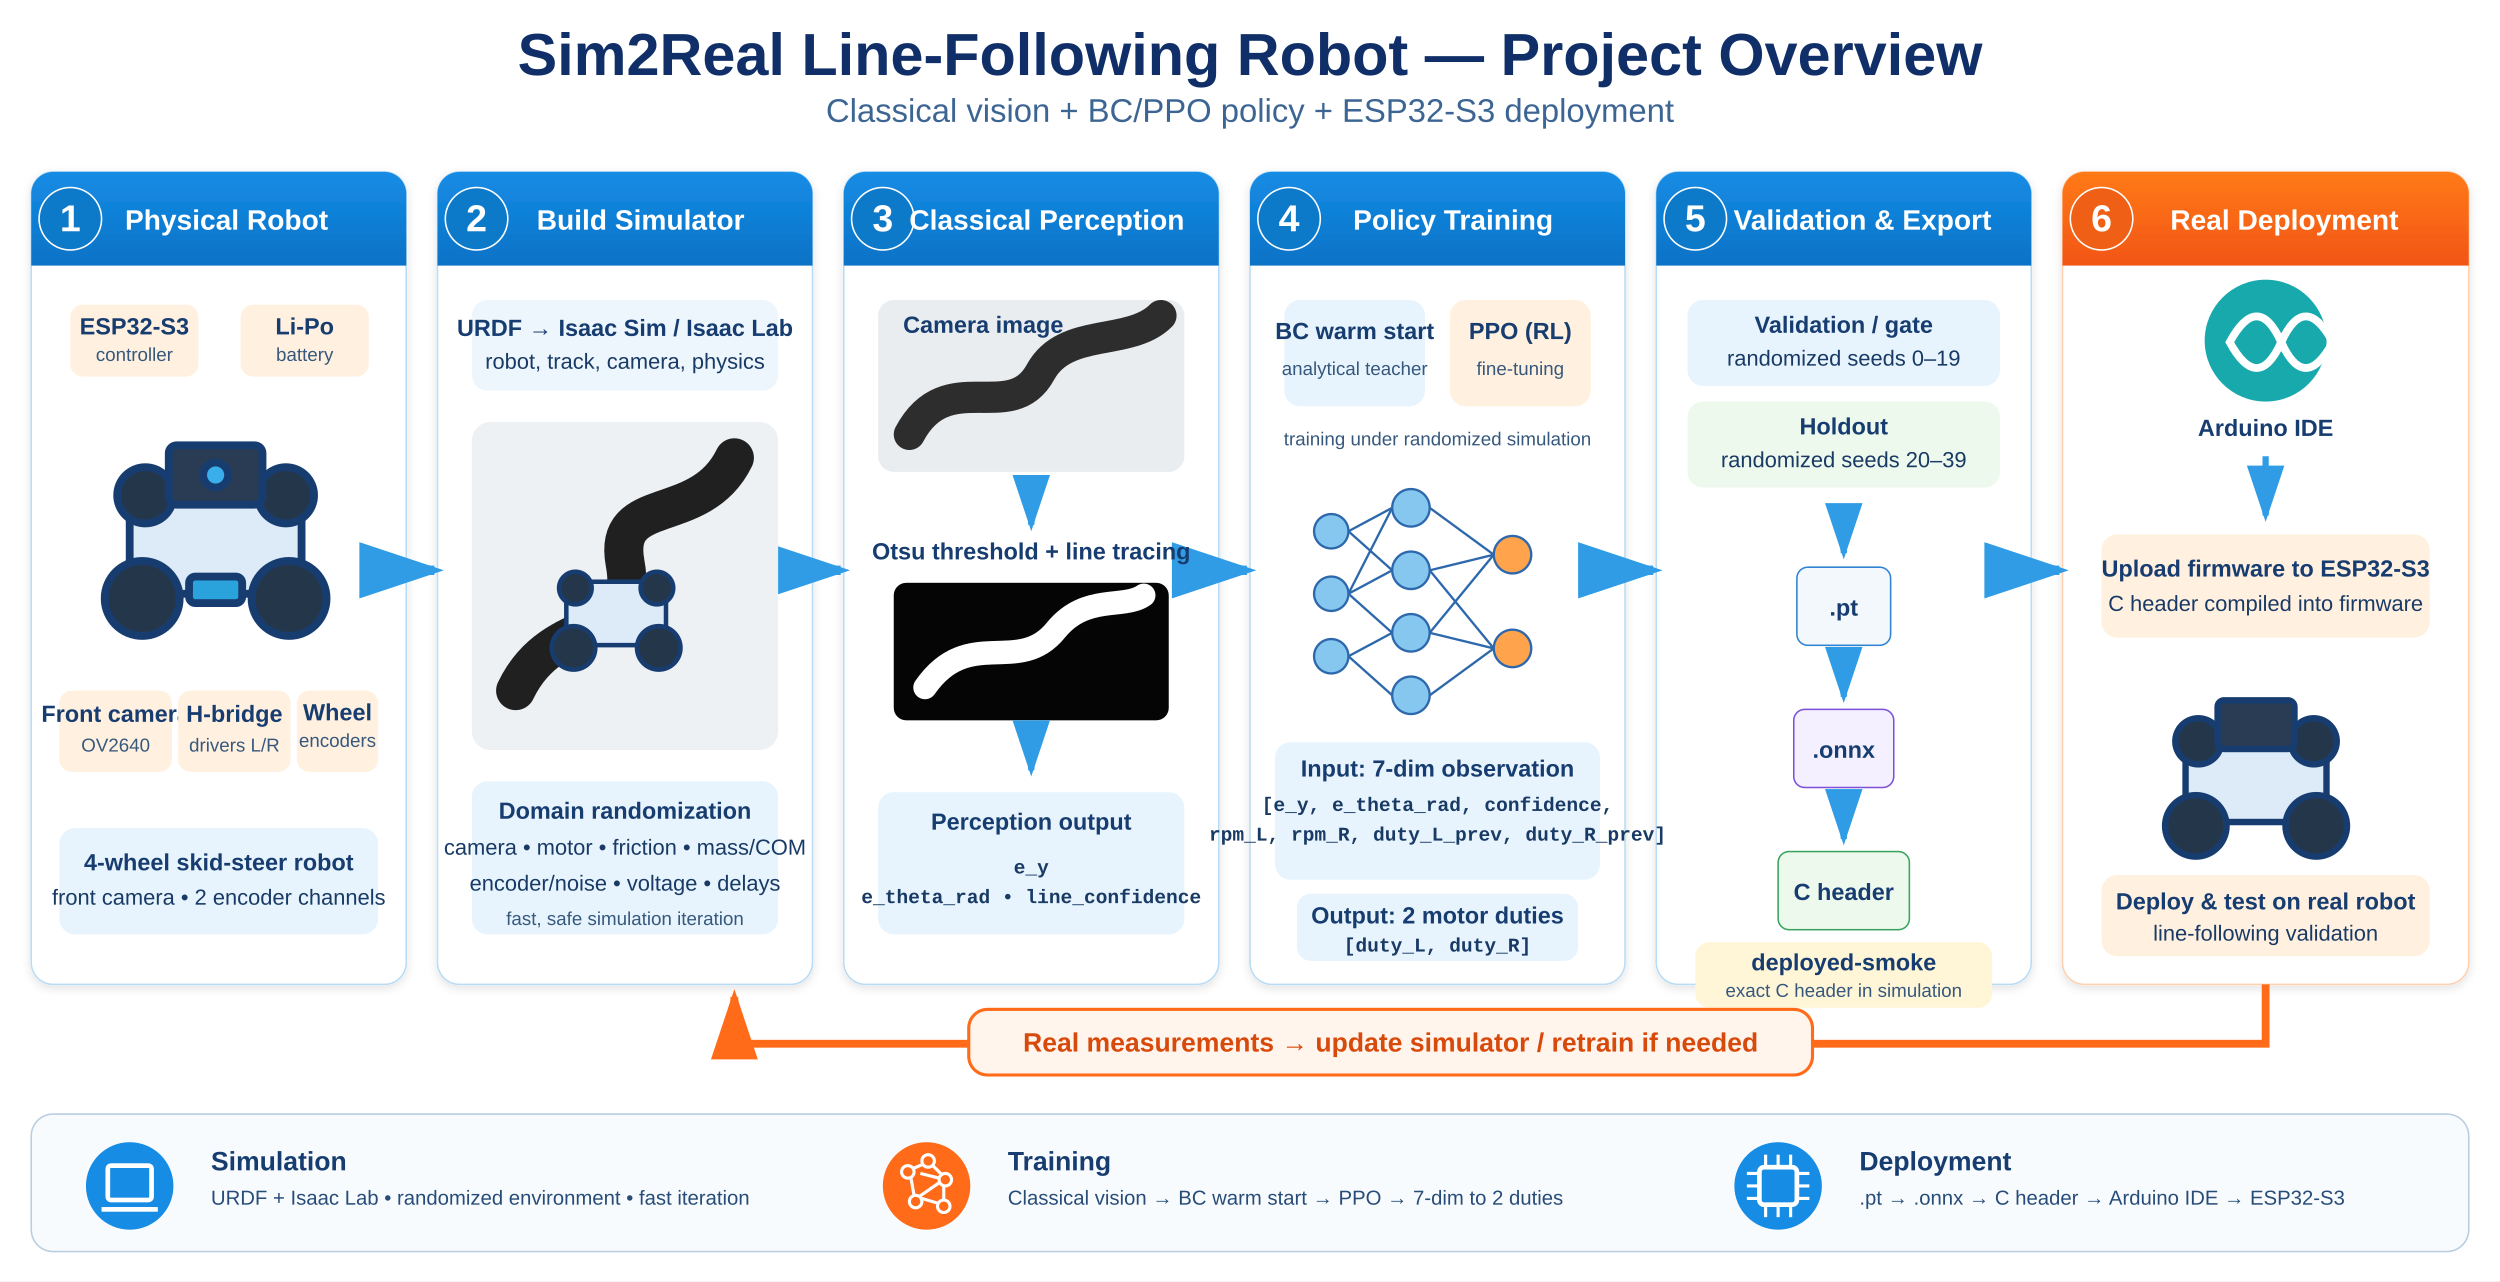
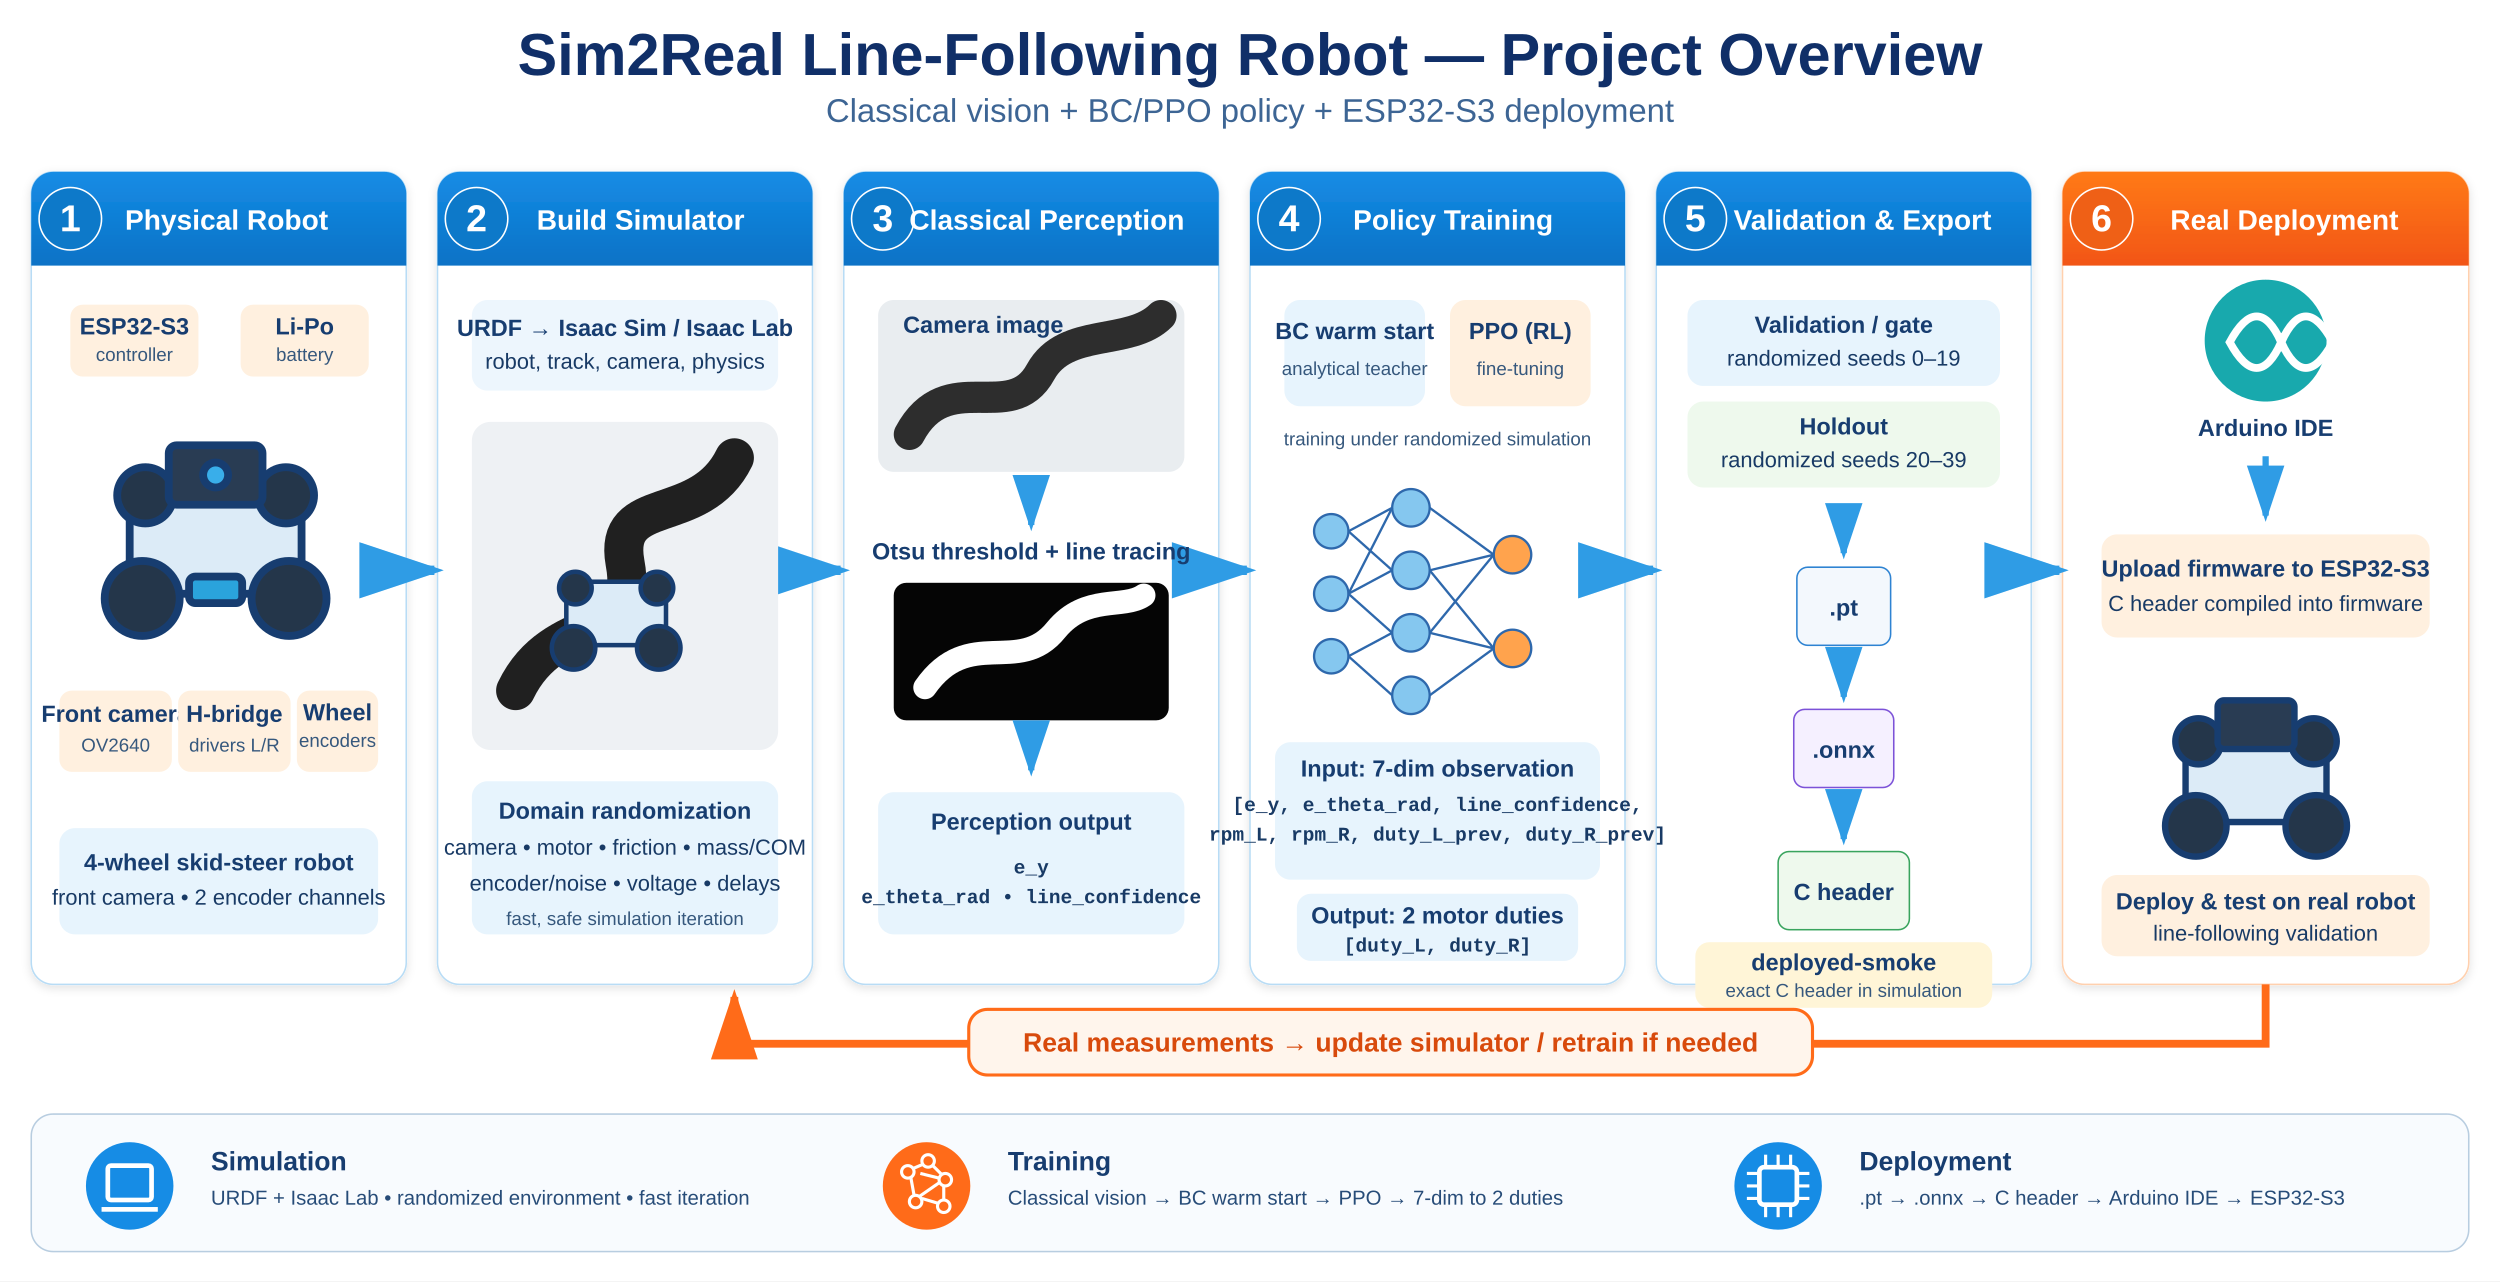
<svg xmlns="http://www.w3.org/2000/svg" width="1600" height="820" viewBox="0 0 1600 820">
  <defs>
    <linearGradient id="blue" x1="0" x2="0" y1="0" y2="1">
      <stop stop-color="#168ce5" />
      <stop offset="1" stop-color="#0872c6" />
    </linearGradient>
    <linearGradient id="orange" x1="0" x2="0" y1="0" y2="1">
      <stop stop-color="#ff7a18" />
      <stop offset="1" stop-color="#f25512" />
    </linearGradient>
    <filter id="shadow" x="-20%" y="-20%" width="140%" height="140%">
      <feDropShadow dx="0" dy="2" stdDeviation="3" flood-opacity=".12" />
    </filter>
    <marker id="arrow" markerWidth="10" markerHeight="10" refX="8" refY="3" orient="auto" markerUnits="strokeWidth">
      <path d="M0,0 L0,6 L9,3 z" fill="#2f9ce5" />
    </marker>
    <marker id="arrowOrange" markerWidth="10" markerHeight="10" refX="8" refY="3" orient="auto" markerUnits="strokeWidth">
      <path d="M0,0 L0,6 L9,3 z" fill="#ff6b19" />
    </marker>
    <style>
      .title{font:700 38px Arial,sans-serif;fill:#102f68}.sub{font:400 21px Arial,sans-serif;fill:#3d6594}
      .h{font:700 18px Arial,sans-serif;fill:white}.n{font:700 24px Arial,sans-serif;fill:white}
      .b{font:700 15px Arial,sans-serif;fill:#173d70}.t{font:400 14px Arial,sans-serif;fill:#183a65}.s{font:400 12px Arial,sans-serif;fill:#36587d}
      .mono{font:600 12.5px 'Courier New',monospace;fill:#183a65}.footH{font:700 17px Arial,sans-serif;fill:#173d70}.foot{font:400 13px Arial,sans-serif;fill:#274c78}
    </style>
  </defs>
  <rect width="1600" height="820" fill="#fff" />
  <text x="800" y="48" text-anchor="middle" class="title">Sim2Real Line-Following Robot — Project Overview</text>
  <text x="800" y="78" text-anchor="middle" class="sub">Classical vision + BC/PPO policy + ESP32-S3 deployment</text>
  <g filter="url(#shadow)">
    <g transform="translate(20,110)">
      <rect width="240" height="520" rx="14" fill="#fff" stroke="#b8dcf5" />
      <path d="M14 0h212a14 14 0 0 1 14 14v46H0V14A14 14 0 0 1 14 0" fill="url(#blue)" />
      <circle cx="25" cy="30" r="20" fill="#0f79c9" stroke="#fff" />
      <text x="25" y="38" text-anchor="middle" class="n">1</text>
      <text x="125" y="37" text-anchor="middle" class="h">Physical Robot</text>
    </g>
    <g transform="translate(280,110)">
      <rect width="240" height="520" rx="14" fill="#fff" stroke="#b8dcf5" />
      <path d="M14 0h212a14 14 0 0 1 14 14v46H0V14A14 14 0 0 1 14 0" fill="url(#blue)" />
      <circle cx="25" cy="30" r="20" fill="#0f79c9" stroke="#fff" />
      <text x="25" y="38" text-anchor="middle" class="n">2</text>
      <text x="130" y="37" text-anchor="middle" class="h">Build Simulator</text>
    </g>
    <g transform="translate(540,110)">
      <rect width="240" height="520" rx="14" fill="#fff" stroke="#b8dcf5" />
      <path d="M14 0h212a14 14 0 0 1 14 14v46H0V14A14 14 0 0 1 14 0" fill="url(#blue)" />
      <circle cx="25" cy="30" r="20" fill="#0f79c9" stroke="#fff" />
      <text x="25" y="38" text-anchor="middle" class="n">3</text>
      <text x="130" y="37" text-anchor="middle" class="h">Classical Perception</text>
    </g>
    <g transform="translate(800,110)">
      <rect width="240" height="520" rx="14" fill="#fff" stroke="#b8dcf5" />
      <path d="M14 0h212a14 14 0 0 1 14 14v46H0V14A14 14 0 0 1 14 0" fill="url(#blue)" />
      <circle cx="25" cy="30" r="20" fill="#0f79c9" stroke="#fff" />
      <text x="25" y="38" text-anchor="middle" class="n">4</text>
      <text x="130" y="37" text-anchor="middle" class="h">Policy Training</text>
    </g>
    <g transform="translate(1060,110)">
      <rect width="240" height="520" rx="14" fill="#fff" stroke="#b8dcf5" />
      <path d="M14 0h212a14 14 0 0 1 14 14v46H0V14A14 14 0 0 1 14 0" fill="url(#blue)" />
      <circle cx="25" cy="30" r="20" fill="#0f79c9" stroke="#fff" />
      <text x="25" y="38" text-anchor="middle" class="n">5</text>
      <text x="132" y="37" text-anchor="middle" class="h">Validation &amp; Export</text>
    </g>
    <g transform="translate(1320,110)">
      <rect width="260" height="520" rx="14" fill="#fff" stroke="#ffd0ae" />
      <path d="M14 0h232a14 14 0 0 1 14 14v46H0V14A14 14 0 0 1 14 0" fill="url(#orange)" />
      <circle cx="25" cy="30" r="20" fill="#ef6117" stroke="#fff" />
      <text x="25" y="38" text-anchor="middle" class="n">6</text>
      <text x="142" y="37" text-anchor="middle" class="h">Real Deployment</text>
    </g>
  </g>
  <g stroke="#2f9ce5" stroke-width="6" fill="none" marker-end="url(#arrow)">
    <path d="M260 365h18" />
    <path d="M520 365h18" />
    <path d="M780 365h18" />
    <path d="M1040 365h18" />
    <path d="M1300 365h18" />
  </g>
  <g transform="translate(20,110)">
    <rect x="25" y="85" width="82" height="46" rx="8" fill="#fff0df" />
    <text x="66" y="104" text-anchor="middle" class="b">ESP32-S3</text>
    <text x="66" y="121" text-anchor="middle" class="s">controller</text>
    <rect x="134" y="85" width="82" height="46" rx="8" fill="#fff0df" />
    <text x="175" y="104" text-anchor="middle" class="b">Li-Po</text>
    <text x="175" y="121" text-anchor="middle" class="s">battery</text>
    <g transform="translate(45,165)" stroke="#173d70" stroke-width="5" fill="#dcebf7">
      <rect x="18" y="35" width="110" height="70" rx="18" />
      <circle cx="26" cy="108" r="24" fill="#24364a" />
      <circle cx="120" cy="108" r="24" fill="#24364a" />
      <circle cx="28" cy="42" r="18" fill="#24364a" />
      <circle cx="118" cy="42" r="18" fill="#24364a" />
      <rect x="43" y="10" width="60" height="38" rx="5" fill="#293c53" />
      <circle cx="73" cy="29" r="8" fill="#39aeea" />
      <rect x="56" y="94" width="34" height="17" rx="4" fill="#2aa3dc" />
    </g>
    <rect x="18" y="332" width="72" height="52" rx="8" fill="#fff0df" />
    <text x="54" y="352" text-anchor="middle" class="b">Front camera</text>
    <text x="54" y="371" text-anchor="middle" class="s">OV2640</text>
    <rect x="94" y="332" width="72" height="52" rx="8" fill="#fff0df" />
    <text x="130" y="352" text-anchor="middle" class="b">H-bridge</text>
    <text x="130" y="371" text-anchor="middle" class="s">drivers L/R</text>
    <rect x="170" y="332" width="52" height="52" rx="8" fill="#fff0df" />
    <text x="196" y="351" text-anchor="middle" class="b">Wheel</text>
    <text x="196" y="368" text-anchor="middle" class="s">encoders</text>
    <rect x="18" y="420" width="204" height="68" rx="10" fill="#e7f4fd" />
    <text x="120" y="447" text-anchor="middle" class="b">4-wheel skid-steer robot</text>
    <text x="120" y="469" text-anchor="middle" class="t">front camera • 2 encoder channels</text>
  </g>
  <g transform="translate(280,110)">
    <rect x="22" y="82" width="196" height="58" rx="10" fill="#edf6fd" />
    <text x="120" y="105" text-anchor="middle" class="b">URDF → Isaac Sim / Isaac Lab</text>
    <text x="120" y="126" text-anchor="middle" class="t">robot, track, camera, physics</text>
    <rect x="22" y="160" width="196" height="210" rx="12" fill="#eef1f4" />
    <path d="M50 332 C75 280 130 303 120 250 C112 205 168 228 190 183" stroke="#202020" stroke-width="25" fill="none" stroke-linecap="round" />
    <g transform="translate(72,242) scale(.58)" stroke="#173d70" stroke-width="5" fill="#dcebf7">
      <rect x="18" y="35" width="110" height="70" rx="18" />
      <circle cx="26" cy="108" r="24" fill="#24364a" />
      <circle cx="120" cy="108" r="24" fill="#24364a" />
      <circle cx="28" cy="42" r="18" fill="#24364a" />
      <circle cx="118" cy="42" r="18" fill="#24364a" />
    </g>
    <rect x="22" y="390" width="196" height="98" rx="10" fill="#e7f4fd" />
    <text x="120" y="414" text-anchor="middle" class="b">Domain randomization</text>
    <text x="120" y="437" text-anchor="middle" class="t">camera • motor • friction • mass/COM</text>
    <text x="120" y="460" text-anchor="middle" class="t">encoder/noise • voltage • delays</text>
    <text x="120" y="482" text-anchor="middle" class="s">fast, safe simulation iteration</text>
  </g>
  <g transform="translate(540,110)">
    <rect x="22" y="82" width="196" height="110" rx="10" fill="#e9edf0" />
    <path d="M42 168 C66 123 107 163 126 128 C142 99 183 112 203 92" stroke="#2d2d2d" stroke-width="20" fill="none" stroke-linecap="round" />
    <text x="38" y="103" class="b">Camera image</text>
    <path d="M120 200v26" stroke="#2f9ce5" stroke-width="4" marker-end="url(#arrow)" />
    <text x="120" y="248" text-anchor="middle" class="b">Otsu threshold + line tracing</text>
    <rect x="32" y="263" width="176" height="88" rx="8" fill="#050505" />
    <path d="M52 330 C80 290 112 323 136 293 C155 270 179 280 192 271" stroke="#fff" stroke-width="15" fill="none" stroke-linecap="round" />
    <path d="M120 358v25" stroke="#2f9ce5" stroke-width="4" marker-end="url(#arrow)" />
    <rect x="22" y="397" width="196" height="91" rx="10" fill="#e7f4fd" />
    <text x="120" y="421" text-anchor="middle" class="b">Perception output</text>
    <text x="120" y="449" text-anchor="middle" class="mono">e_y</text>
    <text x="120" y="468" text-anchor="middle" class="mono">e_theta_rad • line_confidence</text>
  </g>
  <g transform="translate(800,110)">
    <rect x="22" y="82" width="90" height="68" rx="10" fill="#e7f4fd" />
    <text x="67" y="107" text-anchor="middle" class="b">BC warm start</text>
    <text x="67" y="130" text-anchor="middle" class="s">analytical teacher</text>
    <rect x="128" y="82" width="90" height="68" rx="10" fill="#fff0df" />
    <text x="173" y="107" text-anchor="middle" class="b" fill="#b84c16">PPO (RL)</text>
    <text x="173" y="130" text-anchor="middle" class="s">fine-tuning</text>
    <text x="120" y="175" text-anchor="middle" class="s">training under randomized simulation</text>
    <g stroke="#2e68ac" stroke-width="1.5" fill="#85c7ef">
      <circle cx="52" cy="230" r="11" />
      <circle cx="52" cy="270" r="11" />
      <circle cx="52" cy="310" r="11" />
      <circle cx="103" cy="215" r="12" />
      <circle cx="103" cy="255" r="12" />
      <circle cx="103" cy="295" r="12" />
      <circle cx="103" cy="335" r="12" />
      <circle cx="168" cy="245" r="12" fill="#ffa34d" />
      <circle cx="168" cy="305" r="12" fill="#ffa34d" />
      <path d="M63 230L91 215M63 230L91 255M63 270L91 215M63 270L91 255M63 270L91 295M63 310L91 295M63 310L91 335M115 215L156 245M115 255L156 245M115 255L156 305M115 295L156 245M115 295L156 305M115 335L156 305" />
    </g>
    <rect x="16" y="365" width="208" height="88" rx="10" fill="#e7f4fd" />
    <text x="120" y="387" text-anchor="middle" class="b">Input: 7-dim observation</text>
-     <text x="120" y="409" text-anchor="middle" class="mono">[e_y, e_theta_rad, confidence,</text>
+     <text x="120" y="409" text-anchor="middle" class="mono">[e_y, e_theta_rad, line_confidence,</text>
    <text x="120" y="428" text-anchor="middle" class="mono">rpm_L, rpm_R, duty_L_prev, duty_R_prev]</text>
    <rect x="30" y="462" width="180" height="43" rx="9" fill="#e7f4fd" />
    <text x="120" y="481" text-anchor="middle" class="b">Output: 2 motor duties</text>
    <text x="120" y="499" text-anchor="middle" class="mono">[duty_L, duty_R]</text>
  </g>
  <g transform="translate(1060,110)">
    <rect x="20" y="82" width="200" height="55" rx="10" fill="#e7f4fd" />
    <text x="120" y="103" text-anchor="middle" class="b">Validation / gate</text>
    <text x="120" y="124" text-anchor="middle" class="t">randomized seeds 0–19</text>
    <rect x="20" y="147" width="200" height="55" rx="10" fill="#eef9ed" />
    <text x="120" y="168" text-anchor="middle" class="b">Holdout</text>
    <text x="120" y="189" text-anchor="middle" class="t">randomized seeds 20–39</text>
    <path d="M120 214v30" stroke="#2f9ce5" stroke-width="4" marker-end="url(#arrow)" />
    <g>
      <rect x="90" y="253" width="60" height="50" rx="7" fill="#f3f8fd" stroke="#2e83d2" />
      <text x="120" y="284" text-anchor="middle" class="b">.pt</text>
      <path d="M120 308v28" stroke="#2f9ce5" stroke-width="4" marker-end="url(#arrow)" />
      <rect x="88" y="344" width="64" height="50" rx="7" fill="#f5f0ff" stroke="#7c52d8" />
      <text x="120" y="375" text-anchor="middle" class="b">.onnx</text>
      <path d="M120 399v28" stroke="#2f9ce5" stroke-width="4" marker-end="url(#arrow)" />
      <rect x="78" y="435" width="84" height="50" rx="7" fill="#eef9ed" stroke="#39a45e" />
      <text x="120" y="466" text-anchor="middle" class="b">C header</text>
    </g>
    <rect x="25" y="493" width="190" height="42" rx="9" fill="#fff5d7" />
    <text x="120" y="511" text-anchor="middle" class="b">deployed-smoke</text>
    <text x="120" y="528" text-anchor="middle" class="s">exact C header in simulation</text>
  </g>
  <g transform="translate(1320,110)">
    <circle cx="130" cy="108" r="39" fill="#18a9ad" />
    <path d="M107 109c12-22 23-22 33 0 10-22 21-22 33 0-12 22-23 22-33 0-10 22-21 22-33 0z" fill="none" stroke="#fff" stroke-width="5" />
    <text x="130" y="169" text-anchor="middle" class="b">Arduino IDE</text>
    <path d="M130 182v38" stroke="#2f9ce5" stroke-width="4" marker-end="url(#arrow)" />
    <rect x="25" y="232" width="210" height="66" rx="10" fill="#fff0df" />
    <text x="130" y="259" text-anchor="middle" class="b">Upload firmware to ESP32-S3</text>
    <text x="130" y="281" text-anchor="middle" class="t">C header compiled into firmware</text>
    <g transform="translate(64,330) scale(.82)" stroke="#173d70" stroke-width="5" fill="#dcebf7">
      <rect x="18" y="35" width="110" height="70" rx="18" />
      <circle cx="26" cy="108" r="24" fill="#24364a" />
      <circle cx="120" cy="108" r="24" fill="#24364a" />
      <circle cx="28" cy="42" r="18" fill="#24364a" />
      <circle cx="118" cy="42" r="18" fill="#24364a" />
      <rect x="43" y="10" width="60" height="38" rx="5" fill="#293c53" />
    </g>
    <rect x="25" y="450" width="210" height="52" rx="10" fill="#fff0df" />
    <text x="130" y="472" text-anchor="middle" class="b" fill="#b84c16">Deploy &amp; test on real robot</text>
    <text x="130" y="492" text-anchor="middle" class="t">line-following validation</text>
  </g>
  <path d="M1450 630v38H470v-30" fill="none" stroke="#ff6b19" stroke-width="5" marker-end="url(#arrowOrange)" />
  <rect x="620" y="646" width="540" height="42" rx="12" fill="#fff5ec" stroke="#ff6b19" stroke-width="2" />
  <text x="890" y="673" text-anchor="middle" font-family="Arial" font-size="17" font-weight="700" fill="#d84a0c">Real measurements → update simulator / retrain if needed</text>
  <rect x="20" y="713" width="1560" height="88" rx="14" fill="#f8fbfe" stroke="#b8cde0" />
  <g transform="translate(55,731)">
    <circle cx="28" cy="28" r="28" fill="#168ce5" />
    <rect x="14" y="15" width="28" height="22" rx="2" fill="none" stroke="#fff" stroke-width="3" />
    <path d="M10 43h36" stroke="#fff" stroke-width="3" />
    <text x="80" y="18" class="footH">Simulation</text>
    <text x="80" y="40" class="foot">URDF + Isaac Lab • randomized environment • fast iteration</text>
  </g>
  <g transform="translate(565,731)">
    <circle cx="28" cy="28" r="28" fill="#ff6b19" />
    <g stroke="#fff" stroke-width="2" fill="none">
      <circle cx="16" cy="19" r="4" />
      <circle cx="29" cy="12" r="4" />
      <circle cx="40" cy="24" r="4" />
      <circle cx="21" cy="38" r="4" />
      <circle cx="39" cy="41" r="4" />
      <path d="M19 17l7-3m6 1l6 6M18 23l2 11m5 2l10 3m4-11v9M24 20l12 3m-13 12l13-9" />
    </g>
    <text x="80" y="18" class="footH">Training</text>
    <text x="80" y="40" class="foot">Classical vision → BC warm start → PPO → 7-dim to 2 duties</text>
  </g>
  <g transform="translate(1110,731)">
    <circle cx="28" cy="28" r="28" fill="#168ce5" />
    <rect x="16" y="16" width="24" height="24" rx="3" fill="none" stroke="#fff" stroke-width="3" />
    <path d="M20 8v8m8-8v8m8-8v8M20 40v8m8-8v8m8-8v8M8 20h8m-8 8h8m-8 8h8m24-16h8m-8 8h8m-8 8h8" stroke="#fff" stroke-width="2" />
    <text x="80" y="18" class="footH">Deployment</text>
    <text x="80" y="40" class="foot">.pt → .onnx → C header → Arduino IDE → ESP32-S3</text>
  </g>
</svg>
